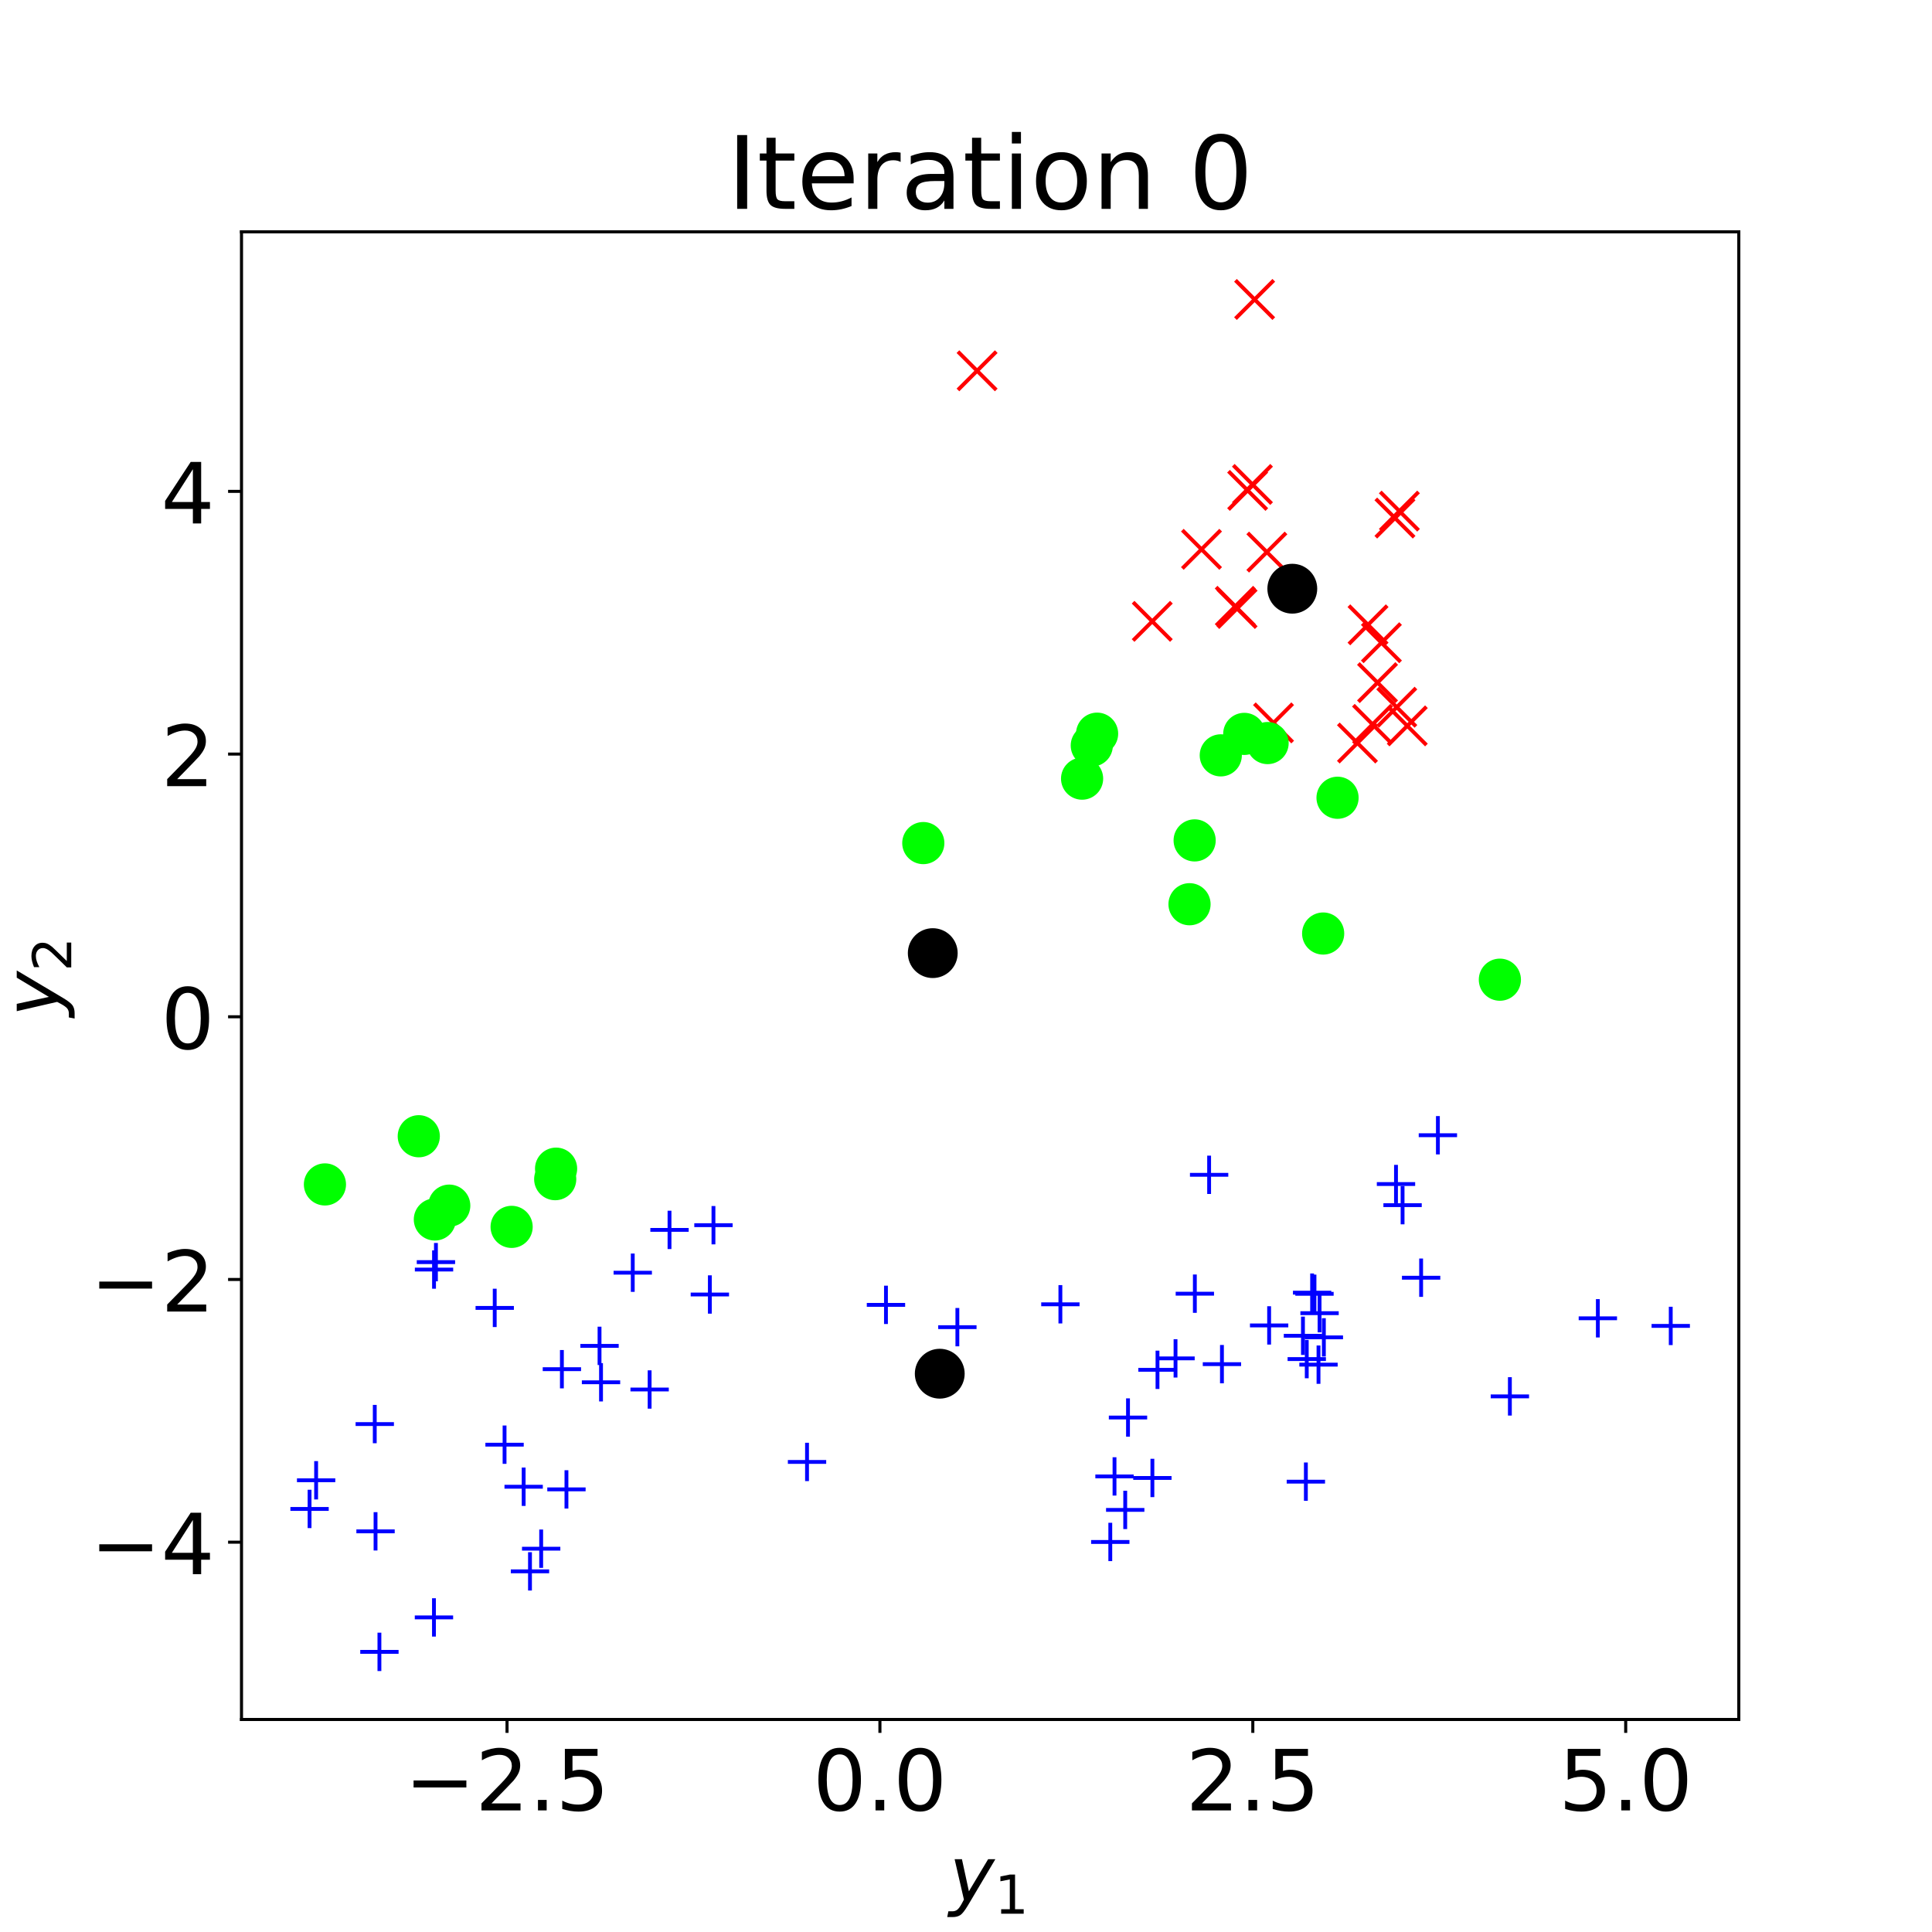
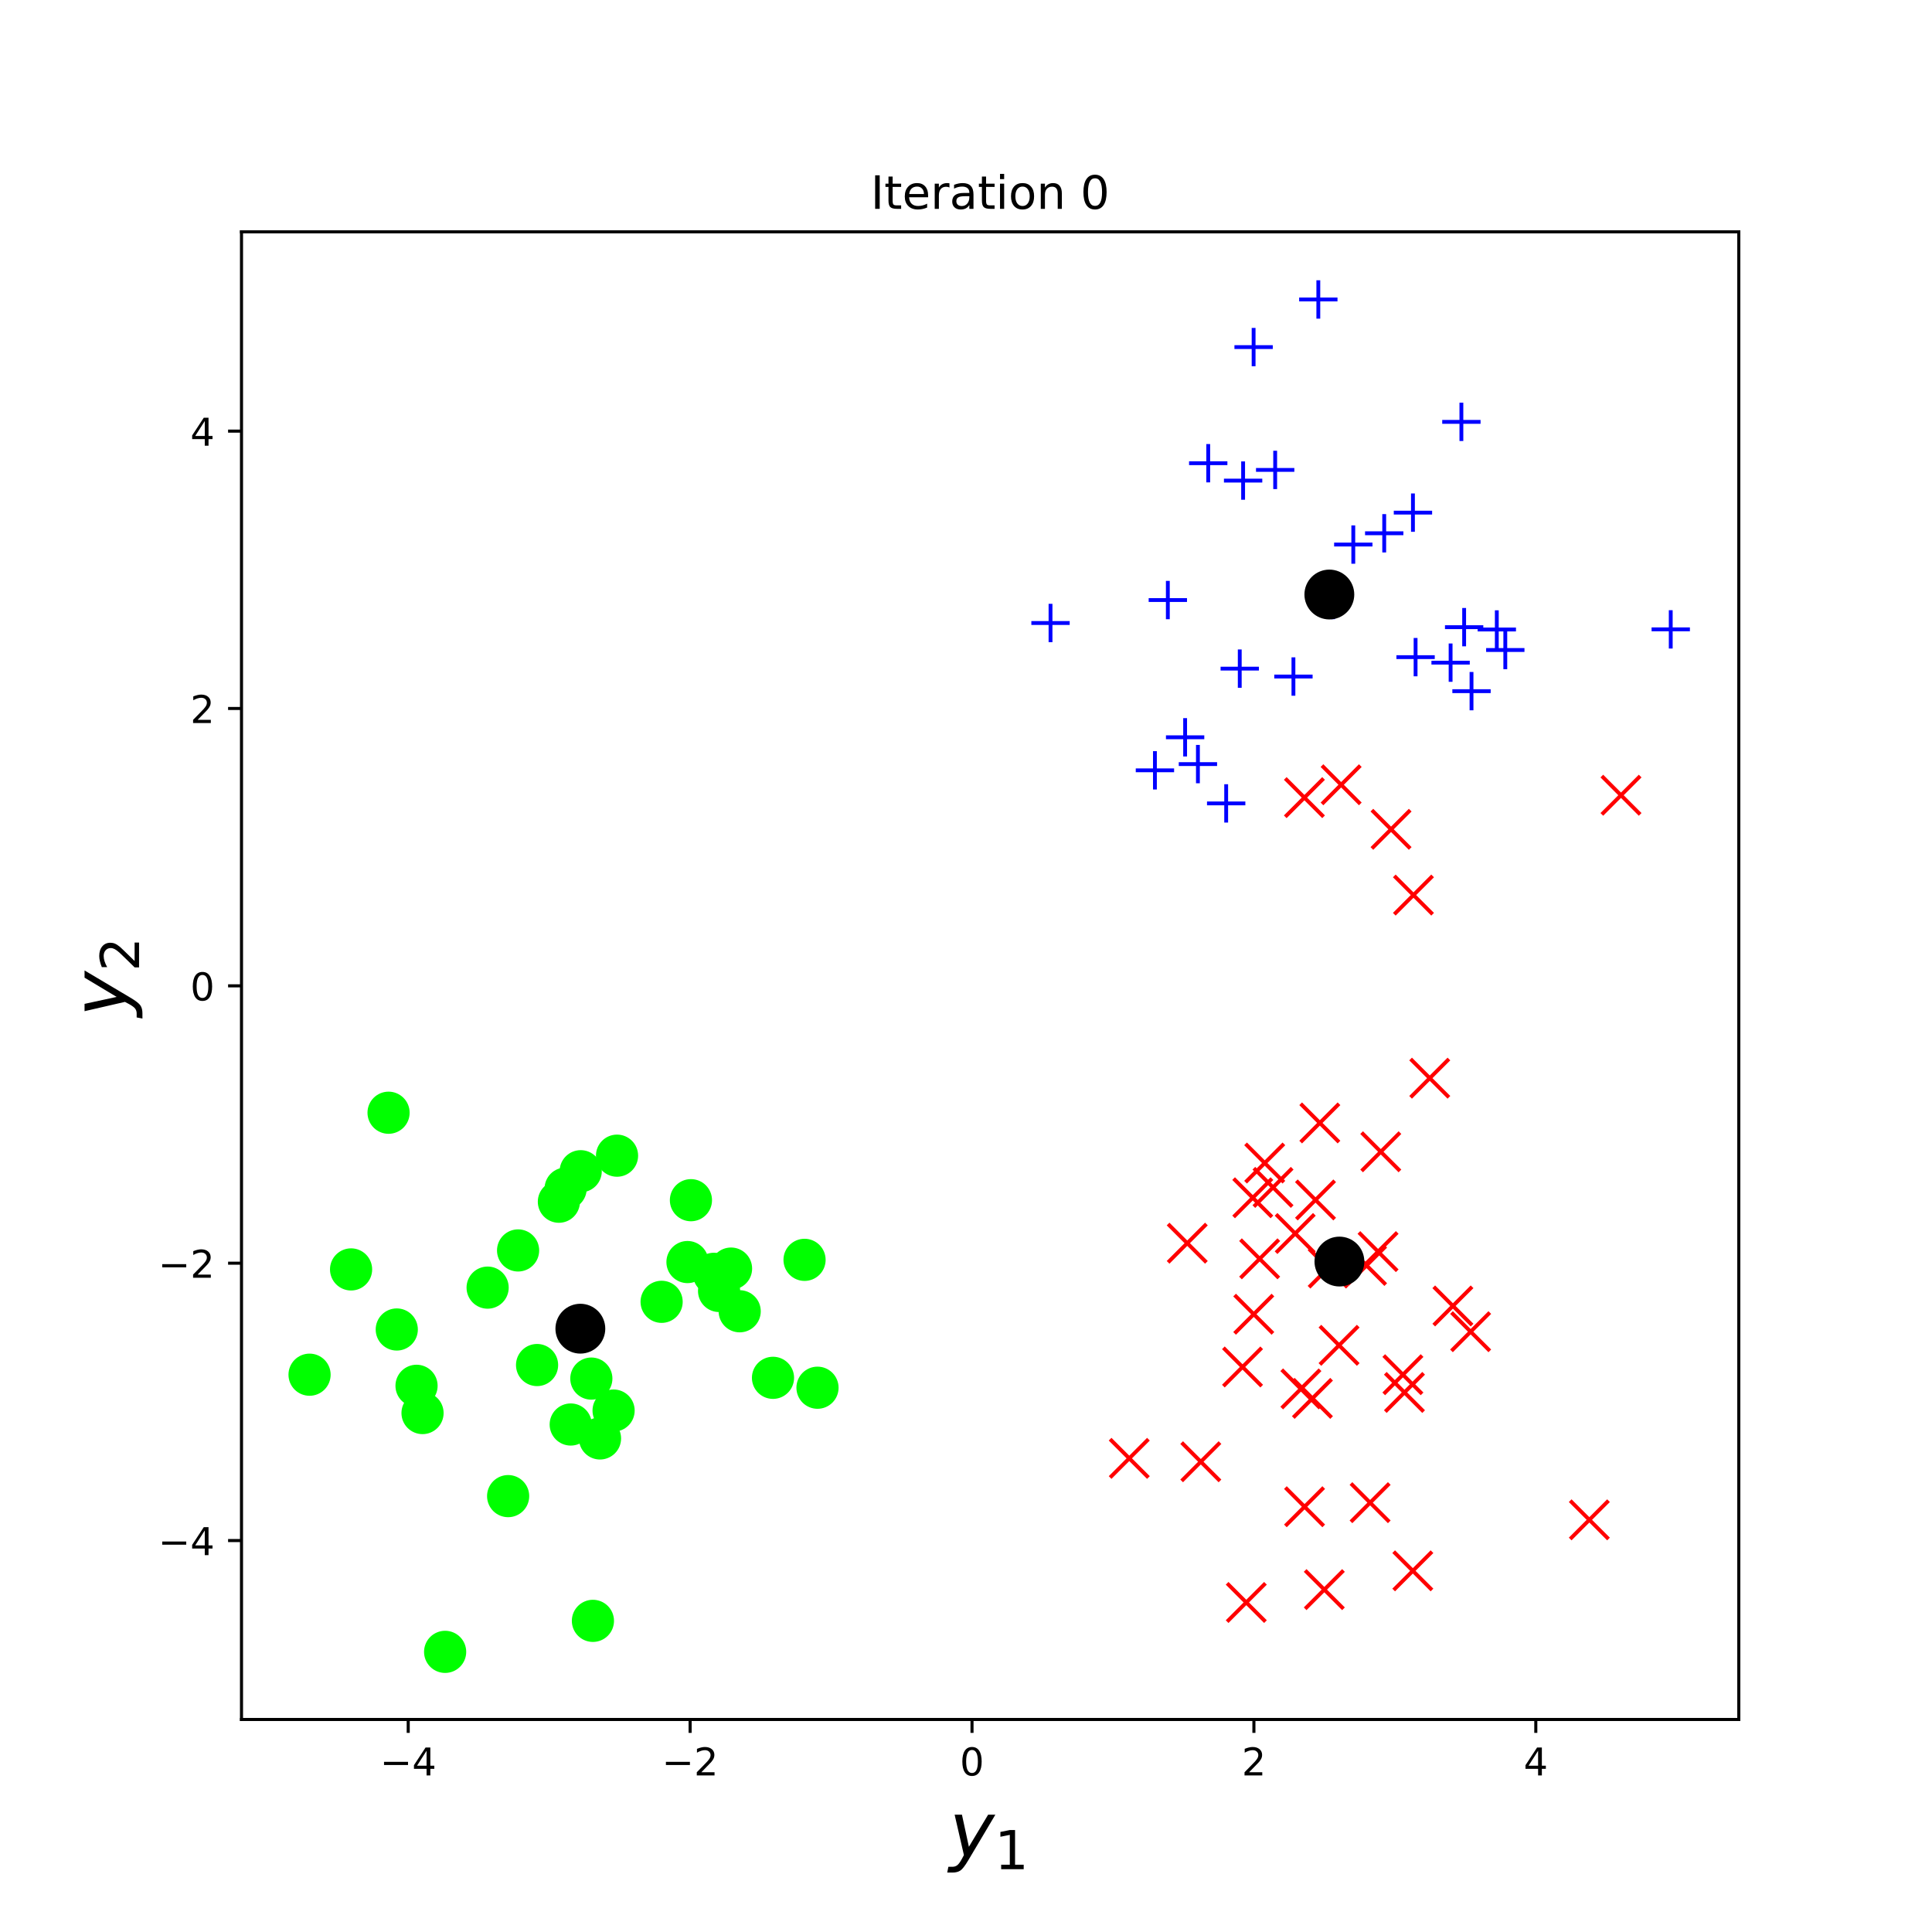
<svg xmlns="http://www.w3.org/2000/svg" xmlns:xlink="http://www.w3.org/1999/xlink" width="504pt" height="504pt" viewBox="0 0 504 504" version="1.1">
  <defs>
    <style type="text/css">*{stroke-linejoin: round; stroke-linecap: butt}</style>
  </defs>
  <g id="figure_1">
    <g id="patch_1">
      <path d="M 0 504  L 504 504  L 504 0  L 0 0  L 0 504  z " style="fill: none" />
    </g>
    <g id="axes_1">
      <g id="patch_2">
        <path d="M 63 448.56  L 453.6 448.56  L 453.6 60.48  L 63 60.48  L 63 448.56  z " style="fill: none" />
      </g>
      <g id="matplotlib.axis_1">
        <g id="xtick_1">
          <g id="line2d_1">
            <defs>
-               <path id="m3a78490aa0" d="M 0 0  L 0 3.5  " style="stroke: #000000; stroke-width: 0.8" />
+               <path id="m1094379260" d="M 0 0  L 0 3.5  " style="stroke: #000000; stroke-width: 0.8" />
            </defs>
            <g>
-               <use xlink:href="#m3a78490aa0" x="132.27" y="448.56" style="stroke: #000000; stroke-width: 0.8" />
+               <use xlink:href="#m1094379260" x="106.492" y="448.56" style="stroke: #000000; stroke-width: 0.8" />
            </g>
          </g>
          <g id="text_1">
-             <g transform="translate(105.5589 472.2766) scale(0.22 -0.22)">
+             <g transform="translate(99.12061 463.1584) scale(0.1 -0.1)">
              <defs>
                <path id="DejaVuSans-2212" d="M 678 2272  L 4684 2272  L 4684 1741  L 678 1741  L 678 2272  z " transform="scale(0.015625)" />
+                 <path id="DejaVuSans-34" d="M 2419 4116  L 825 1625  L 2419 1625  L 2419 4116  z M 2253 4666  L 3047 4666  L 3047 1625  L 3713 1625  L 3713 1100  L 3047 1100  L 3047 0  L 2419 0  L 2419 1100  L 313 1100  L 313 1709  L 2253 4666  z " transform="scale(0.015625)" />
+               </defs>
+               <use xlink:href="#DejaVuSans-2212" />
+               <use xlink:href="#DejaVuSans-34" x="83.789" />
+             </g>
+           </g>
+         </g>
+         <g id="xtick_2">
+           <g id="line2d_2">
+             <g>
+               <use xlink:href="#m1094379260" x="180.03" y="448.56" style="stroke: #000000; stroke-width: 0.8" />
+             </g>
+           </g>
+           <g id="text_2">
+             <g transform="translate(172.6587 463.1584) scale(0.1 -0.1)">
+               <defs>
                <path id="DejaVuSans-32" d="M 1228 531  L 3431 531  L 3431 0  L 469 0  L 469 531  Q 828 903 1448 1529  Q 2069 2156 2228 2338  Q 2531 2678 2651 2914  Q 2772 3150 2772 3378  Q 2772 3750 2511 3984  Q 2250 4219 1831 4219  Q 1534 4219 1204 4116  Q 875 4013 500 3803  L 500 4441  Q 881 4594 1212 4672  Q 1544 4750 1819 4750  Q 2544 4750 2975 4387  Q 3406 4025 3406 3419  Q 3406 3131 3298 2873  Q 3191 2616 2906 2266  Q 2828 2175 2409 1742  Q 1991 1309 1228 531  z " transform="scale(0.015625)" />
-                 <path id="DejaVuSans-2e" d="M 684 794  L 1344 794  L 1344 0  L 684 0  L 684 794  z " transform="scale(0.015625)" />
-                 <path id="DejaVuSans-35" d="M 691 4666  L 3169 4666  L 3169 4134  L 1269 4134  L 1269 2991  Q 1406 3038 1543 3061  Q 1681 3084 1819 3084  Q 2600 3084 3056 2656  Q 3513 2228 3513 1497  Q 3513 744 3044 326  Q 2575 -91 1722 -91  Q 1428 -91 1123 -41  Q 819 9 494 109  L 494 744  Q 775 591 1075 516  Q 1375 441 1709 441  Q 2250 441 2565 725  Q 2881 1009 2881 1497  Q 2881 1984 2565 2268  Q 2250 2553 1709 2553  Q 1456 2553 1204 2497  Q 953 2441 691 2322  L 691 4666  z " transform="scale(0.015625)" />
              </defs>
              <use xlink:href="#DejaVuSans-2212" />
              <use xlink:href="#DejaVuSans-32" x="83.789" />
-               <use xlink:href="#DejaVuSans-2e" x="147.412" />
-               <use xlink:href="#DejaVuSans-35" x="179.199" />
-             </g>
-           </g>
-         </g>
-         <g id="xtick_2">
-           <g id="line2d_2">
-             <g>
-               <use xlink:href="#m3a78490aa0" x="229.545" y="448.56" style="stroke: #000000; stroke-width: 0.8" />
-             </g>
-           </g>
-           <g id="text_2">
-             <g transform="translate(212.052 472.2766) scale(0.22 -0.22)">
+             </g>
+           </g>
+         </g>
+         <g id="xtick_3">
+           <g id="line2d_3">
+             <g>
+               <use xlink:href="#m1094379260" x="253.568" y="448.56" style="stroke: #000000; stroke-width: 0.8" />
+             </g>
+           </g>
+           <g id="text_3">
+             <g transform="translate(250.3866 463.1584) scale(0.1 -0.1)">
              <defs>
                <path id="DejaVuSans-30" d="M 2034 4250  Q 1547 4250 1301 3770  Q 1056 3291 1056 2328  Q 1056 1369 1301 889  Q 1547 409 2034 409  Q 2525 409 2770 889  Q 3016 1369 3016 2328  Q 3016 3291 2770 3770  Q 2525 4250 2034 4250  z M 2034 4750  Q 2819 4750 3233 4129  Q 3647 3509 3647 2328  Q 3647 1150 3233 529  Q 2819 -91 2034 -91  Q 1250 -91 836 529  Q 422 1150 422 2328  Q 422 3509 836 4129  Q 1250 4750 2034 4750  z " transform="scale(0.015625)" />
              </defs>
              <use xlink:href="#DejaVuSans-30" />
-               <use xlink:href="#DejaVuSans-2e" x="63.623" />
-               <use xlink:href="#DejaVuSans-30" x="95.41" />
-             </g>
-           </g>
-         </g>
-         <g id="xtick_3">
-           <g id="line2d_3">
-             <g>
-               <use xlink:href="#m3a78490aa0" x="326.821" y="448.56" style="stroke: #000000; stroke-width: 0.8" />
-             </g>
-           </g>
-           <g id="text_3">
-             <g transform="translate(309.3275 472.2766) scale(0.22 -0.22)">
-               <use xlink:href="#DejaVuSans-32" />
-               <use xlink:href="#DejaVuSans-2e" x="63.623" />
-               <use xlink:href="#DejaVuSans-35" x="95.41" />
            </g>
          </g>
        </g>
        <g id="xtick_4">
          <g id="line2d_4">
            <g>
-               <use xlink:href="#m3a78490aa0" x="424.096" y="448.56" style="stroke: #000000; stroke-width: 0.8" />
+               <use xlink:href="#m1094379260" x="327.106" y="448.56" style="stroke: #000000; stroke-width: 0.8" />
            </g>
          </g>
          <g id="text_4">
-             <g transform="translate(406.603 472.2766) scale(0.22 -0.22)">
-               <use xlink:href="#DejaVuSans-35" />
-               <use xlink:href="#DejaVuSans-2e" x="63.623" />
-               <use xlink:href="#DejaVuSans-30" x="95.41" />
-             </g>
-           </g>
-         </g>
-         <g id="text_5">
-           <g transform="translate(247.6 496.0081) scale(0.2 -0.2)">
+             <g transform="translate(323.9247 463.1584) scale(0.1 -0.1)">
+               <use xlink:href="#DejaVuSans-32" />
+             </g>
+           </g>
+         </g>
+         <g id="xtick_5">
+           <g id="line2d_5">
+             <g>
+               <use xlink:href="#m1094379260" x="400.644" y="448.56" style="stroke: #000000; stroke-width: 0.8" />
+             </g>
+           </g>
+           <g id="text_5">
+             <g transform="translate(397.4627 463.1584) scale(0.1 -0.1)">
+               <use xlink:href="#DejaVuSans-34" />
+             </g>
+           </g>
+         </g>
+         <g id="text_6">
+           <g transform="translate(247.6 484.3944) scale(0.2 -0.2)">
            <defs>
              <path id="DejaVuSans-Oblique-79" d="M 1588 -325  Q 1188 -997 936 -1164  Q 684 -1331 294 -1331  L -159 -1331  L -63 -850  L 269 -850  Q 509 -850 678 -719  Q 847 -588 1056 -206  L 1234 128  L 459 3500  L 1069 3500  L 1650 819  L 3256 3500  L 3859 3500  L 1588 -325  z " transform="scale(0.015625)" />
              <path id="DejaVuSans-31" d="M 794 531  L 1825 531  L 1825 4091  L 703 3866  L 703 4441  L 1819 4666  L 2450 4666  L 2450 531  L 3481 531  L 3481 0  L 794 0  L 794 531  z " transform="scale(0.015625)" />
            </defs>
            <use xlink:href="#DejaVuSans-Oblique-79" transform="translate(0 0.3125)" />
            <use xlink:href="#DejaVuSans-31" transform="translate(59.17969 -16.09375) scale(0.7)" />
          </g>
        </g>
      </g>
      <g id="matplotlib.axis_2">
        <g id="ytick_1">
-           <g id="line2d_5">
+           <g id="line2d_6">
            <defs>
-               <path id="m396e4cecfa" d="M 0 0  L -3.5 0  " style="stroke: #000000; stroke-width: 0.8" />
+               <path id="m8d753056e2" d="M 0 0  L -3.5 0  " style="stroke: #000000; stroke-width: 0.8" />
            </defs>
            <g>
-               <use xlink:href="#m396e4cecfa" x="63" y="402.308" style="stroke: #000000; stroke-width: 0.8" />
-             </g>
-           </g>
-           <g id="text_6">
-             <g transform="translate(23.56719 410.6658) scale(0.22 -0.22)">
-               <defs>
-                 <path id="DejaVuSans-34" d="M 2419 4116  L 825 1625  L 2419 1625  L 2419 4116  z M 2253 4666  L 3047 4666  L 3047 1625  L 3713 1625  L 3713 1100  L 3047 1100  L 3047 0  L 2419 0  L 2419 1100  L 313 1100  L 313 1709  L 2253 4666  z " transform="scale(0.015625)" />
-               </defs>
+               <use xlink:href="#m8d753056e2" x="63" y="401.885" style="stroke: #000000; stroke-width: 0.8" />
+             </g>
+           </g>
+           <g id="text_7">
+             <g transform="translate(41.25781 405.6845) scale(0.1 -0.1)">
              <use xlink:href="#DejaVuSans-2212" />
              <use xlink:href="#DejaVuSans-34" x="83.789" />
            </g>
          </g>
        </g>
        <g id="ytick_2">
-           <g id="line2d_6">
-             <g>
-               <use xlink:href="#m396e4cecfa" x="63" y="333.777" style="stroke: #000000; stroke-width: 0.8" />
-             </g>
-           </g>
-           <g id="text_7">
-             <g transform="translate(23.56719 342.1357) scale(0.22 -0.22)">
+           <g id="line2d_7">
+             <g>
+               <use xlink:href="#m8d753056e2" x="63" y="329.53" style="stroke: #000000; stroke-width: 0.8" />
+             </g>
+           </g>
+           <g id="text_8">
+             <g transform="translate(41.25781 333.3295) scale(0.1 -0.1)">
              <use xlink:href="#DejaVuSans-2212" />
              <use xlink:href="#DejaVuSans-32" x="83.789" />
            </g>
          </g>
        </g>
        <g id="ytick_3">
-           <g id="line2d_7">
-             <g>
-               <use xlink:href="#m396e4cecfa" x="63" y="265.247" style="stroke: #000000; stroke-width: 0.8" />
-             </g>
-           </g>
-           <g id="text_8">
-             <g transform="translate(42.0025 273.6055) scale(0.22 -0.22)">
+           <g id="line2d_8">
+             <g>
+               <use xlink:href="#m8d753056e2" x="63" y="257.175" style="stroke: #000000; stroke-width: 0.8" />
+             </g>
+           </g>
+           <g id="text_9">
+             <g transform="translate(49.6375 260.9744) scale(0.1 -0.1)">
              <use xlink:href="#DejaVuSans-30" />
            </g>
          </g>
        </g>
        <g id="ytick_4">
-           <g id="line2d_8">
-             <g>
-               <use xlink:href="#m396e4cecfa" x="63" y="196.717" style="stroke: #000000; stroke-width: 0.8" />
-             </g>
-           </g>
-           <g id="text_9">
-             <g transform="translate(42.0025 205.0753) scale(0.22 -0.22)">
+           <g id="line2d_9">
+             <g>
+               <use xlink:href="#m8d753056e2" x="63" y="184.82" style="stroke: #000000; stroke-width: 0.8" />
+             </g>
+           </g>
+           <g id="text_10">
+             <g transform="translate(49.6375 188.6193) scale(0.1 -0.1)">
              <use xlink:href="#DejaVuSans-32" />
            </g>
          </g>
        </g>
        <g id="ytick_5">
-           <g id="line2d_9">
-             <g>
-               <use xlink:href="#m396e4cecfa" x="63" y="128.187" style="stroke: #000000; stroke-width: 0.8" />
-             </g>
-           </g>
-           <g id="text_10">
-             <g transform="translate(42.0025 136.5451) scale(0.22 -0.22)">
+           <g id="line2d_10">
+             <g>
+               <use xlink:href="#m8d753056e2" x="63" y="112.465" style="stroke: #000000; stroke-width: 0.8" />
+             </g>
+           </g>
+           <g id="text_11">
+             <g transform="translate(49.6375 116.2642) scale(0.1 -0.1)">
              <use xlink:href="#DejaVuSans-34" />
            </g>
          </g>
        </g>
-         <g id="text_11">
-           <g transform="translate(15.36719 265.22) rotate(-90) scale(0.2 -0.2)">
+         <g id="text_12">
+           <g transform="translate(33.05781 265.22) rotate(-90) scale(0.2 -0.2)">
            <use xlink:href="#DejaVuSans-Oblique-79" transform="translate(0 0.3125)" />
            <use xlink:href="#DejaVuSans-32" transform="translate(59.17969 -16.09375) scale(0.7)" />
          </g>
        </g>
      </g>
-       <g id="line2d_10">
-         <defs>
-           <path id="m2bb97fac13" d="M -5 5  L 5 -5  M -5 -5  L 5 5  " style="stroke: #ff0000" />
-         </defs>
-         <g clip-path="url(#pda25b66127)">
-           <use xlink:href="#m2bb97fac13" x="356.879" y="162.999" style="fill: #ff0000; stroke: #ff0000" />
-           <use xlink:href="#m2bb97fac13" x="359.356" y="178.076" style="fill: #ff0000; stroke: #ff0000" />
-           <use xlink:href="#m2bb97fac13" x="330.485" y="144.023" style="fill: #ff0000; stroke: #ff0000" />
-           <use xlink:href="#m2bb97fac13" x="322.719" y="158.737" style="fill: #ff0000; stroke: #ff0000" />
-           <use xlink:href="#m2bb97fac13" x="364.378" y="184.489" style="fill: #ff0000; stroke: #ff0000" />
-           <use xlink:href="#m2bb97fac13" x="358.052" y="188.967" style="fill: #ff0000; stroke: #ff0000" />
-           <use xlink:href="#m2bb97fac13" x="360.37" y="167.666" style="fill: #ff0000; stroke: #ff0000" />
-           <use xlink:href="#m2bb97fac13" x="322.243" y="158.167" style="fill: #ff0000; stroke: #ff0000" />
-           <use xlink:href="#m2bb97fac13" x="365.061" y="133.333" style="fill: #ff0000; stroke: #ff0000" />
-           <use xlink:href="#m2bb97fac13" x="326.725" y="126.376" style="fill: #ff0000; stroke: #ff0000" />
-           <use xlink:href="#m2bb97fac13" x="313.434" y="143.299" style="fill: #ff0000; stroke: #ff0000" />
-           <use xlink:href="#m2bb97fac13" x="300.586" y="162.092" style="fill: #ff0000; stroke: #ff0000" />
-           <use xlink:href="#m2bb97fac13" x="354.122" y="193.831" style="fill: #ff0000; stroke: #ff0000" />
-           <use xlink:href="#m2bb97fac13" x="327.291" y="78.12" style="fill: #ff0000; stroke: #ff0000" />
-           <use xlink:href="#m2bb97fac13" x="325.473" y="127.928" style="fill: #ff0000; stroke: #ff0000" />
-           <use xlink:href="#m2bb97fac13" x="332.223" y="188.58" style="fill: #ff0000; stroke: #ff0000" />
-           <use xlink:href="#m2bb97fac13" x="367.116" y="189.36" style="fill: #ff0000; stroke: #ff0000" />
-           <use xlink:href="#m2bb97fac13" x="254.895" y="96.731" style="fill: #ff0000; stroke: #ff0000" />
-           <use xlink:href="#m2bb97fac13" x="363.904" y="135.144" style="fill: #ff0000; stroke: #ff0000" />
-         </g>
-       </g>
      <g id="line2d_11">
        <defs>
-           <path id="m38f1172482" d="M 0 5  C 1.326 5 2.598 4.473 3.536 3.536  C 4.473 2.598 5 1.326 5 0  C 5 -1.326 4.473 -2.598 3.536 -3.536  C 2.598 -4.473 1.326 -5 0 -5  C -1.326 -5 -2.598 -4.473 -3.536 -3.536  C -4.473 -2.598 -5 -1.326 -5 0  C -5 1.326 -4.473 2.598 -3.536 3.536  C -2.598 4.473 -1.326 5 0 5  z " style="stroke: #00ff00" />
+           <path id="mb3d08ace30" d="M -5 5  L 5 -5  M -5 -5  L 5 5  " style="stroke: #ff0000" />
        </defs>
-         <g clip-path="url(#pda25b66127)">
-           <use xlink:href="#m38f1172482" x="318.463" y="197.049" style="fill: #00ff00; stroke: #00ff00" />
-           <use xlink:href="#m38f1172482" x="284.814" y="194.484" style="fill: #00ff00; stroke: #00ff00" />
-           <use xlink:href="#m38f1172482" x="286.198" y="191.396" style="fill: #00ff00; stroke: #00ff00" />
-           <use xlink:href="#m38f1172482" x="240.861" y="219.935" style="fill: #00ff00; stroke: #00ff00" />
-           <use xlink:href="#m38f1172482" x="330.679" y="193.844" style="fill: #00ff00; stroke: #00ff00" />
-           <use xlink:href="#m38f1172482" x="282.285" y="203.123" style="fill: #00ff00; stroke: #00ff00" />
-           <use xlink:href="#m38f1172482" x="311.647" y="219.236" style="fill: #00ff00; stroke: #00ff00" />
-           <use xlink:href="#m38f1172482" x="324.589" y="191.451" style="fill: #00ff00; stroke: #00ff00" />
-           <use xlink:href="#m38f1172482" x="310.309" y="235.885" style="fill: #00ff00; stroke: #00ff00" />
-           <use xlink:href="#m38f1172482" x="348.923" y="208.111" style="fill: #00ff00; stroke: #00ff00" />
-           <use xlink:href="#m38f1172482" x="345.171" y="243.53" style="fill: #00ff00; stroke: #00ff00" />
-           <use xlink:href="#m38f1172482" x="113.443" y="318.122" style="fill: #00ff00; stroke: #00ff00" />
-           <use xlink:href="#m38f1172482" x="145.065" y="304.87" style="fill: #00ff00; stroke: #00ff00" />
-           <use xlink:href="#m38f1172482" x="133.468" y="320.054" style="fill: #00ff00; stroke: #00ff00" />
-           <use xlink:href="#m38f1172482" x="144.836" y="307.607" style="fill: #00ff00; stroke: #00ff00" />
-           <use xlink:href="#m38f1172482" x="109.244" y="296.411" style="fill: #00ff00; stroke: #00ff00" />
-           <use xlink:href="#m38f1172482" x="117.195" y="314.515" style="fill: #00ff00; stroke: #00ff00" />
-           <use xlink:href="#m38f1172482" x="84.766" y="308.981" style="fill: #00ff00; stroke: #00ff00" />
-           <use xlink:href="#m38f1172482" x="391.27" y="255.572" style="fill: #00ff00; stroke: #00ff00" />
+         <g clip-path="url(#pdabcec5671)">
+           <use xlink:href="#mb3d08ace30" x="422.868" y="207.451" style="fill: #ff0000; stroke: #ff0000" />
+           <use xlink:href="#mb3d08ace30" x="340.282" y="208.075" style="fill: #ff0000; stroke: #ff0000" />
+           <use xlink:href="#mb3d08ace30" x="368.727" y="233.499" style="fill: #ff0000; stroke: #ff0000" />
+           <use xlink:href="#mb3d08ace30" x="362.883" y="216.34" style="fill: #ff0000; stroke: #ff0000" />
+           <use xlink:href="#mb3d08ace30" x="349.864" y="204.72" style="fill: #ff0000; stroke: #ff0000" />
+           <use xlink:href="#mb3d08ace30" x="343.177" y="313.03" style="fill: #ff0000; stroke: #ff0000" />
+           <use xlink:href="#mb3d08ace30" x="329.929" y="303.399" style="fill: #ff0000; stroke: #ff0000" />
+           <use xlink:href="#mb3d08ace30" x="359.493" y="326.508" style="fill: #ff0000; stroke: #ff0000" />
+           <use xlink:href="#mb3d08ace30" x="326.811" y="312.461" style="fill: #ff0000; stroke: #ff0000" />
+           <use xlink:href="#mb3d08ace30" x="327.068" y="342.84" style="fill: #ff0000; stroke: #ff0000" />
+           <use xlink:href="#mb3d08ace30" x="349.322" y="350.949" style="fill: #ff0000; stroke: #ff0000" />
+           <use xlink:href="#mb3d08ace30" x="328.606" y="328.388" style="fill: #ff0000; stroke: #ff0000" />
+           <use xlink:href="#mb3d08ace30" x="372.982" y="281.261" style="fill: #ff0000; stroke: #ff0000" />
+           <use xlink:href="#mb3d08ace30" x="342.373" y="364.794" style="fill: #ff0000; stroke: #ff0000" />
+           <use xlink:href="#mb3d08ace30" x="357.422" y="392.001" style="fill: #ff0000; stroke: #ff0000" />
+           <use xlink:href="#mb3d08ace30" x="294.593" y="380.44" style="fill: #ff0000; stroke: #ff0000" />
+           <use xlink:href="#mb3d08ace30" x="337.881" y="321.783" style="fill: #ff0000; stroke: #ff0000" />
+           <use xlink:href="#mb3d08ace30" x="366.382" y="363.246" style="fill: #ff0000; stroke: #ff0000" />
+           <use xlink:href="#mb3d08ace30" x="313.257" y="381.326" style="fill: #ff0000; stroke: #ff0000" />
+           <use xlink:href="#mb3d08ace30" x="339.362" y="362.32" style="fill: #ff0000; stroke: #ff0000" />
+           <use xlink:href="#mb3d08ace30" x="325.119" y="418.034" style="fill: #ff0000; stroke: #ff0000" />
+           <use xlink:href="#mb3d08ace30" x="345.472" y="414.684" style="fill: #ff0000; stroke: #ff0000" />
+           <use xlink:href="#mb3d08ace30" x="309.716" y="324.311" style="fill: #ff0000; stroke: #ff0000" />
+           <use xlink:href="#mb3d08ace30" x="332.092" y="309.755" style="fill: #ff0000; stroke: #ff0000" />
+           <use xlink:href="#mb3d08ace30" x="344.304" y="292.938" style="fill: #ff0000; stroke: #ff0000" />
+           <use xlink:href="#mb3d08ace30" x="346.483" y="330.8" style="fill: #ff0000; stroke: #ff0000" />
+           <use xlink:href="#mb3d08ace30" x="324.14" y="356.599" style="fill: #ff0000; stroke: #ff0000" />
+           <use xlink:href="#mb3d08ace30" x="368.564" y="409.783" style="fill: #ff0000; stroke: #ff0000" />
+           <use xlink:href="#mb3d08ace30" x="383.646" y="347.402" style="fill: #ff0000; stroke: #ff0000" />
+           <use xlink:href="#mb3d08ace30" x="414.615" y="396.48" style="fill: #ff0000; stroke: #ff0000" />
+           <use xlink:href="#mb3d08ace30" x="356.493" y="330.116" style="fill: #ff0000; stroke: #ff0000" />
+           <use xlink:href="#mb3d08ace30" x="340.318" y="393.059" style="fill: #ff0000; stroke: #ff0000" />
+           <use xlink:href="#mb3d08ace30" x="365.976" y="358.621" style="fill: #ff0000; stroke: #ff0000" />
+           <use xlink:href="#mb3d08ace30" x="360.205" y="300.464" style="fill: #ff0000; stroke: #ff0000" />
+           <use xlink:href="#mb3d08ace30" x="379.021" y="340.682" style="fill: #ff0000; stroke: #ff0000" />
        </g>
      </g>
      <g id="line2d_12">
        <defs>
-           <path id="mbf8ea3fd69" d="M -5 0  L 5 0  M 0 5  L 0 -5  " style="stroke: #0000ff" />
+           <path id="mbdb6438f09" d="M 0 5  C 1.326 5 2.598 4.473 3.536 3.536  C 4.473 2.598 5 1.326 5 0  C 5 -1.326 4.473 -2.598 3.536 -3.536  C 2.598 -4.473 1.326 -5 0 -5  C -1.326 -5 -2.598 -4.473 -3.536 -3.536  C -4.473 -2.598 -5 -1.326 -5 0  C -5 1.326 -4.473 2.598 -3.536 3.536  C -2.598 4.473 -1.326 5 0 5  z " style="stroke: #00ff00" />
        </defs>
-         <g clip-path="url(#pda25b66127)">
-           <use xlink:href="#mbf8ea3fd69" x="141.175" y="404.009" style="fill: #0000ff; stroke: #0000ff" />
-           <use xlink:href="#mbf8ea3fd69" x="185.18" y="337.697" style="fill: #0000ff; stroke: #0000ff" />
-           <use xlink:href="#mbf8ea3fd69" x="82.467" y="386.156" style="fill: #0000ff; stroke: #0000ff" />
-           <use xlink:href="#mbf8ea3fd69" x="113.224" y="331.185" style="fill: #0000ff; stroke: #0000ff" />
-           <use xlink:href="#mbf8ea3fd69" x="174.656" y="320.843" style="fill: #0000ff; stroke: #0000ff" />
-           <use xlink:href="#mbf8ea3fd69" x="165.065" y="332.01" style="fill: #0000ff; stroke: #0000ff" />
-           <use xlink:href="#mbf8ea3fd69" x="131.624" y="376.873" style="fill: #0000ff; stroke: #0000ff" />
-           <use xlink:href="#mbf8ea3fd69" x="156.788" y="360.593" style="fill: #0000ff; stroke: #0000ff" />
-           <use xlink:href="#mbf8ea3fd69" x="80.755" y="393.636" style="fill: #0000ff; stroke: #0000ff" />
-           <use xlink:href="#mbf8ea3fd69" x="136.605" y="387.845" style="fill: #0000ff; stroke: #0000ff" />
-           <use xlink:href="#mbf8ea3fd69" x="129.058" y="341.194" style="fill: #0000ff; stroke: #0000ff" />
-           <use xlink:href="#mbf8ea3fd69" x="156.4" y="351.098" style="fill: #0000ff; stroke: #0000ff" />
-           <use xlink:href="#mbf8ea3fd69" x="138.257" y="409.915" style="fill: #0000ff; stroke: #0000ff" />
-           <use xlink:href="#mbf8ea3fd69" x="113.722" y="329.248" style="fill: #0000ff; stroke: #0000ff" />
-           <use xlink:href="#mbf8ea3fd69" x="169.467" y="362.473" style="fill: #0000ff; stroke: #0000ff" />
-           <use xlink:href="#mbf8ea3fd69" x="97.968" y="399.483" style="fill: #0000ff; stroke: #0000ff" />
-           <use xlink:href="#mbf8ea3fd69" x="147.769" y="388.531" style="fill: #0000ff; stroke: #0000ff" />
-           <use xlink:href="#mbf8ea3fd69" x="186.12" y="319.612" style="fill: #0000ff; stroke: #0000ff" />
-           <use xlink:href="#mbf8ea3fd69" x="113.206" y="421.93" style="fill: #0000ff; stroke: #0000ff" />
-           <use xlink:href="#mbf8ea3fd69" x="146.58" y="357.177" style="fill: #0000ff; stroke: #0000ff" />
-           <use xlink:href="#mbf8ea3fd69" x="98.978" y="430.92" style="fill: #0000ff; stroke: #0000ff" />
-           <use xlink:href="#mbf8ea3fd69" x="210.529" y="381.37" style="fill: #0000ff; stroke: #0000ff" />
-           <use xlink:href="#mbf8ea3fd69" x="97.764" y="371.492" style="fill: #0000ff; stroke: #0000ff" />
-           <use xlink:href="#mbf8ea3fd69" x="249.75" y="346.211" style="fill: #0000ff; stroke: #0000ff" />
-           <use xlink:href="#mbf8ea3fd69" x="306.659" y="354.361" style="fill: #0000ff; stroke: #0000ff" />
-           <use xlink:href="#mbf8ea3fd69" x="231.122" y="340.399" style="fill: #0000ff; stroke: #0000ff" />
-           <use xlink:href="#mbf8ea3fd69" x="293.536" y="393.883" style="fill: #0000ff; stroke: #0000ff" />
-           <use xlink:href="#mbf8ea3fd69" x="290.742" y="385.154" style="fill: #0000ff; stroke: #0000ff" />
-           <use xlink:href="#mbf8ea3fd69" x="300.623" y="385.553" style="fill: #0000ff; stroke: #0000ff" />
-           <use xlink:href="#mbf8ea3fd69" x="276.621" y="340.253" style="fill: #0000ff; stroke: #0000ff" />
-           <use xlink:href="#mbf8ea3fd69" x="318.768" y="355.867" style="fill: #0000ff; stroke: #0000ff" />
-           <use xlink:href="#mbf8ea3fd69" x="345.355" y="348.877" style="fill: #0000ff; stroke: #0000ff" />
-           <use xlink:href="#mbf8ea3fd69" x="370.727" y="333.317" style="fill: #0000ff; stroke: #0000ff" />
-           <use xlink:href="#mbf8ea3fd69" x="375.102" y="296.145" style="fill: #0000ff; stroke: #0000ff" />
-           <use xlink:href="#mbf8ea3fd69" x="435.845" y="345.886" style="fill: #0000ff; stroke: #0000ff" />
-           <use xlink:href="#mbf8ea3fd69" x="315.422" y="306.473" style="fill: #0000ff; stroke: #0000ff" />
-           <use xlink:href="#mbf8ea3fd69" x="344.233" y="342.567" style="fill: #0000ff; stroke: #0000ff" />
-           <use xlink:href="#mbf8ea3fd69" x="331.077" y="345.763" style="fill: #0000ff; stroke: #0000ff" />
-           <use xlink:href="#mbf8ea3fd69" x="339.901" y="348.462" style="fill: #0000ff; stroke: #0000ff" />
-           <use xlink:href="#mbf8ea3fd69" x="364.173" y="308.875" style="fill: #0000ff; stroke: #0000ff" />
-           <use xlink:href="#mbf8ea3fd69" x="393.88" y="364.271" style="fill: #0000ff; stroke: #0000ff" />
-           <use xlink:href="#mbf8ea3fd69" x="365.888" y="314.385" style="fill: #0000ff; stroke: #0000ff" />
-           <use xlink:href="#mbf8ea3fd69" x="311.7" y="337.483" style="fill: #0000ff; stroke: #0000ff" />
-           <use xlink:href="#mbf8ea3fd69" x="342.293" y="337.216" style="fill: #0000ff; stroke: #0000ff" />
-           <use xlink:href="#mbf8ea3fd69" x="289.64" y="402.251" style="fill: #0000ff; stroke: #0000ff" />
-           <use xlink:href="#mbf8ea3fd69" x="340.893" y="354.541" style="fill: #0000ff; stroke: #0000ff" />
-           <use xlink:href="#mbf8ea3fd69" x="301.957" y="357.344" style="fill: #0000ff; stroke: #0000ff" />
-           <use xlink:href="#mbf8ea3fd69" x="342.908" y="337.512" style="fill: #0000ff; stroke: #0000ff" />
-           <use xlink:href="#mbf8ea3fd69" x="340.661" y="386.525" style="fill: #0000ff; stroke: #0000ff" />
-           <use xlink:href="#mbf8ea3fd69" x="343.959" y="355.994" style="fill: #0000ff; stroke: #0000ff" />
-           <use xlink:href="#mbf8ea3fd69" x="294.262" y="369.79" style="fill: #0000ff; stroke: #0000ff" />
-           <use xlink:href="#mbf8ea3fd69" x="416.831" y="343.904" style="fill: #0000ff; stroke: #0000ff" />
+         <g clip-path="url(#pdabcec5671)">
+           <use xlink:href="#mbdb6438f09" x="154.262" y="359.632" style="fill: #00ff00; stroke: #00ff00" />
+           <use xlink:href="#mbdb6438f09" x="91.585" y="331.153" style="fill: #00ff00; stroke: #00ff00" />
+           <use xlink:href="#mbdb6438f09" x="172.596" y="339.605" style="fill: #00ff00; stroke: #00ff00" />
+           <use xlink:href="#mbdb6438f09" x="156.524" y="375.246" style="fill: #00ff00; stroke: #00ff00" />
+           <use xlink:href="#mbdb6438f09" x="132.558" y="390.291" style="fill: #00ff00; stroke: #00ff00" />
+           <use xlink:href="#mbdb6438f09" x="186.228" y="332.3" style="fill: #00ff00; stroke: #00ff00" />
+           <use xlink:href="#mbdb6438f09" x="135.153" y="326.203" style="fill: #00ff00; stroke: #00ff00" />
+           <use xlink:href="#mbdb6438f09" x="116.121" y="430.92" style="fill: #00ff00; stroke: #00ff00" />
+           <use xlink:href="#mbdb6438f09" x="140.105" y="356.097" style="fill: #00ff00; stroke: #00ff00" />
+           <use xlink:href="#mbdb6438f09" x="127.206" y="335.903" style="fill: #00ff00; stroke: #00ff00" />
+           <use xlink:href="#mbdb6438f09" x="187.585" y="336.776" style="fill: #00ff00; stroke: #00ff00" />
+           <use xlink:href="#mbdb6438f09" x="190.708" y="330.936" style="fill: #00ff00; stroke: #00ff00" />
+           <use xlink:href="#mbdb6438f09" x="108.662" y="361.513" style="fill: #00ff00; stroke: #00ff00" />
+           <use xlink:href="#mbdb6438f09" x="154.675" y="422.833" style="fill: #00ff00; stroke: #00ff00" />
+           <use xlink:href="#mbdb6438f09" x="103.505" y="346.824" style="fill: #00ff00; stroke: #00ff00" />
+           <use xlink:href="#mbdb6438f09" x="147.558" y="310.069" style="fill: #00ff00; stroke: #00ff00" />
+           <use xlink:href="#mbdb6438f09" x="160.965" y="301.48" style="fill: #00ff00; stroke: #00ff00" />
+           <use xlink:href="#mbdb6438f09" x="201.651" y="359.432" style="fill: #00ff00; stroke: #00ff00" />
+           <use xlink:href="#mbdb6438f09" x="213.26" y="362.015" style="fill: #00ff00; stroke: #00ff00" />
+           <use xlink:href="#mbdb6438f09" x="209.882" y="328.657" style="fill: #00ff00; stroke: #00ff00" />
+           <use xlink:href="#mbdb6438f09" x="179.343" y="329.232" style="fill: #00ff00; stroke: #00ff00" />
+           <use xlink:href="#mbdb6438f09" x="192.962" y="342.072" style="fill: #00ff00; stroke: #00ff00" />
+           <use xlink:href="#mbdb6438f09" x="160.067" y="367.972" style="fill: #00ff00; stroke: #00ff00" />
+           <use xlink:href="#mbdb6438f09" x="101.364" y="290.277" style="fill: #00ff00; stroke: #00ff00" />
+           <use xlink:href="#mbdb6438f09" x="148.883" y="371.611" style="fill: #00ff00; stroke: #00ff00" />
+           <use xlink:href="#mbdb6438f09" x="180.244" y="313.095" style="fill: #00ff00; stroke: #00ff00" />
+           <use xlink:href="#mbdb6438f09" x="110.226" y="368.623" style="fill: #00ff00; stroke: #00ff00" />
+           <use xlink:href="#mbdb6438f09" x="145.796" y="313.492" style="fill: #00ff00; stroke: #00ff00" />
+           <use xlink:href="#mbdb6438f09" x="151.489" y="305.539" style="fill: #00ff00; stroke: #00ff00" />
+           <use xlink:href="#mbdb6438f09" x="80.755" y="358.617" style="fill: #00ff00; stroke: #00ff00" />
        </g>
      </g>
      <g id="line2d_13">
        <defs>
-           <path id="m807528e570" d="M 0 6  C 1.591 6 3.117 5.368 4.243 4.243  C 5.368 3.117 6 1.591 6 0  C 6 -1.591 5.368 -3.117 4.243 -4.243  C 3.117 -5.368 1.591 -6 0 -6  C -1.591 -6 -3.117 -5.368 -4.243 -4.243  C -5.368 -3.117 -6 -1.591 -6 0  C -6 1.591 -5.368 3.117 -4.243 4.243  C -3.117 5.368 -1.591 6 0 6  z " style="stroke: #000000" />
+           <path id="m576ef4ac4c" d="M -5 0  L 5 0  M 0 5  L 0 -5  " style="stroke: #0000ff" />
        </defs>
-         <g clip-path="url(#pda25b66127)">
-           <use xlink:href="#m807528e570" x="337.122" y="153.575" style="stroke: #000000" />
-           <use xlink:href="#m807528e570" x="243.328" y="248.641" style="stroke: #000000" />
-           <use xlink:href="#m807528e570" x="245.152" y="358.357" style="stroke: #000000" />
+         <g clip-path="url(#pdabcec5671)">
+           <use xlink:href="#m576ef4ac4c" x="301.286" y="200.956" style="fill: #0000ff; stroke: #0000ff" />
+           <use xlink:href="#m576ef4ac4c" x="315.19" y="120.836" style="fill: #0000ff; stroke: #0000ff" />
+           <use xlink:href="#m576ef4ac4c" x="392.686" y="169.568" style="fill: #0000ff; stroke: #0000ff" />
+           <use xlink:href="#m576ef4ac4c" x="435.845" y="164.178" style="fill: #0000ff; stroke: #0000ff" />
+           <use xlink:href="#m576ef4ac4c" x="337.416" y="176.487" style="fill: #0000ff; stroke: #0000ff" />
+           <use xlink:href="#m576ef4ac4c" x="312.502" y="199.329" style="fill: #0000ff; stroke: #0000ff" />
+           <use xlink:href="#m576ef4ac4c" x="319.872" y="209.584" style="fill: #0000ff; stroke: #0000ff" />
+           <use xlink:href="#m576ef4ac4c" x="383.874" y="180.303" style="fill: #0000ff; stroke: #0000ff" />
+           <use xlink:href="#m576ef4ac4c" x="332.654" y="122.585" style="fill: #0000ff; stroke: #0000ff" />
+           <use xlink:href="#m576ef4ac4c" x="323.413" y="174.426" style="fill: #0000ff; stroke: #0000ff" />
+           <use xlink:href="#m576ef4ac4c" x="327.028" y="90.543" style="fill: #0000ff; stroke: #0000ff" />
+           <use xlink:href="#m576ef4ac4c" x="353.032" y="142.055" style="fill: #0000ff; stroke: #0000ff" />
+           <use xlink:href="#m576ef4ac4c" x="390.471" y="164.215" style="fill: #0000ff; stroke: #0000ff" />
+           <use xlink:href="#m576ef4ac4c" x="274.049" y="162.523" style="fill: #0000ff; stroke: #0000ff" />
+           <use xlink:href="#m576ef4ac4c" x="324.29" y="125.373" style="fill: #0000ff; stroke: #0000ff" />
+           <use xlink:href="#m576ef4ac4c" x="381.95" y="163.61" style="fill: #0000ff; stroke: #0000ff" />
+           <use xlink:href="#m576ef4ac4c" x="347.769" y="156.519" style="fill: #0000ff; stroke: #0000ff" />
+           <use xlink:href="#m576ef4ac4c" x="309.163" y="192.336" style="fill: #0000ff; stroke: #0000ff" />
+           <use xlink:href="#m576ef4ac4c" x="304.653" y="156.539" style="fill: #0000ff; stroke: #0000ff" />
+           <use xlink:href="#m576ef4ac4c" x="368.595" y="133.725" style="fill: #0000ff; stroke: #0000ff" />
+           <use xlink:href="#m576ef4ac4c" x="369.282" y="171.428" style="fill: #0000ff; stroke: #0000ff" />
+           <use xlink:href="#m576ef4ac4c" x="378.418" y="172.863" style="fill: #0000ff; stroke: #0000ff" />
+           <use xlink:href="#m576ef4ac4c" x="361.1" y="139.113" style="fill: #0000ff; stroke: #0000ff" />
+           <use xlink:href="#m576ef4ac4c" x="343.91" y="78.12" style="fill: #0000ff; stroke: #0000ff" />
+           <use xlink:href="#m576ef4ac4c" x="381.233" y="110.053" style="fill: #0000ff; stroke: #0000ff" />
+         </g>
+       </g>
+       <g id="line2d_14">
+         <defs>
+           <path id="m6d586b6678" d="M 0 6  C 1.591 6 3.117 5.368 4.243 4.243  C 5.368 3.117 6 1.591 6 0  C 6 -1.591 5.368 -3.117 4.243 -4.243  C 3.117 -5.368 1.591 -6 0 -6  C -1.591 -6 -3.117 -5.368 -4.243 -4.243  C -5.368 -3.117 -6 -1.591 -6 0  C -6 1.591 -5.368 3.117 -4.243 4.243  C -3.117 5.368 -1.591 6 0 6  z " style="stroke: #000000" />
+         </defs>
+         <g clip-path="url(#pdabcec5671)">
+           <use xlink:href="#m6d586b6678" x="349.413" y="329.102" style="stroke: #000000" />
+           <use xlink:href="#m6d586b6678" x="151.397" y="346.614" style="stroke: #000000" />
+           <use xlink:href="#m6d586b6678" x="346.787" y="155.091" style="stroke: #000000" />
        </g>
      </g>
      <g id="patch_3">
        <path d="M 63 448.56  L 63 60.48  " style="fill: none; stroke: #000000; stroke-width: 0.8; stroke-linejoin: miter; stroke-linecap: square" />
      </g>
      <g id="patch_4">
        <path d="M 453.6 448.56  L 453.6 60.48  " style="fill: none; stroke: #000000; stroke-width: 0.8; stroke-linejoin: miter; stroke-linecap: square" />
      </g>
      <g id="patch_5">
        <path d="M 63 448.56  L 453.6 448.56  " style="fill: none; stroke: #000000; stroke-width: 0.8; stroke-linejoin: miter; stroke-linecap: square" />
      </g>
      <g id="patch_6">
        <path d="M 63 60.48  L 453.6 60.48  " style="fill: none; stroke: #000000; stroke-width: 0.8; stroke-linejoin: miter; stroke-linecap: square" />
      </g>
-       <g id="text_12">
-         <g transform="translate(189.7157 54.48) scale(0.264 -0.264)">
+       <g id="text_13">
+         <g transform="translate(227.1253 54.48) scale(0.12 -0.12)">
          <defs>
            <path id="DejaVuSans-49" d="M 628 4666  L 1259 4666  L 1259 0  L 628 0  L 628 4666  z " transform="scale(0.015625)" />
            <path id="DejaVuSans-74" d="M 1172 4494  L 1172 3500  L 2356 3500  L 2356 3053  L 1172 3053  L 1172 1153  Q 1172 725 1289 603  Q 1406 481 1766 481  L 2356 481  L 2356 0  L 1766 0  Q 1100 0 847 248  Q 594 497 594 1153  L 594 3053  L 172 3053  L 172 3500  L 594 3500  L 594 4494  L 1172 4494  z " transform="scale(0.015625)" />
            <path id="DejaVuSans-65" d="M 3597 1894  L 3597 1613  L 953 1613  Q 991 1019 1311 708  Q 1631 397 2203 397  Q 2534 397 2845 478  Q 3156 559 3463 722  L 3463 178  Q 3153 47 2828 -22  Q 2503 -91 2169 -91  Q 1331 -91 842 396  Q 353 884 353 1716  Q 353 2575 817 3079  Q 1281 3584 2069 3584  Q 2775 3584 3186 3129  Q 3597 2675 3597 1894  z M 3022 2063  Q 3016 2534 2758 2815  Q 2500 3097 2075 3097  Q 1594 3097 1305 2825  Q 1016 2553 972 2059  L 3022 2063  z " transform="scale(0.015625)" />
            <path id="DejaVuSans-72" d="M 2631 2963  Q 2534 3019 2420 3045  Q 2306 3072 2169 3072  Q 1681 3072 1420 2755  Q 1159 2438 1159 1844  L 1159 0  L 581 0  L 581 3500  L 1159 3500  L 1159 2956  Q 1341 3275 1631 3429  Q 1922 3584 2338 3584  Q 2397 3584 2469 3576  Q 2541 3569 2628 3553  L 2631 2963  z " transform="scale(0.015625)" />
            <path id="DejaVuSans-61" d="M 2194 1759  Q 1497 1759 1228 1600  Q 959 1441 959 1056  Q 959 750 1161 570  Q 1363 391 1709 391  Q 2188 391 2477 730  Q 2766 1069 2766 1631  L 2766 1759  L 2194 1759  z M 3341 1997  L 3341 0  L 2766 0  L 2766 531  Q 2569 213 2275 61  Q 1981 -91 1556 -91  Q 1019 -91 701 211  Q 384 513 384 1019  Q 384 1609 779 1909  Q 1175 2209 1959 2209  L 2766 2209  L 2766 2266  Q 2766 2663 2505 2880  Q 2244 3097 1772 3097  Q 1472 3097 1187 3025  Q 903 2953 641 2809  L 641 3341  Q 956 3463 1253 3523  Q 1550 3584 1831 3584  Q 2591 3584 2966 3190  Q 3341 2797 3341 1997  z " transform="scale(0.015625)" />
            <path id="DejaVuSans-69" d="M 603 3500  L 1178 3500  L 1178 0  L 603 0  L 603 3500  z M 603 4863  L 1178 4863  L 1178 4134  L 603 4134  L 603 4863  z " transform="scale(0.015625)" />
            <path id="DejaVuSans-6f" d="M 1959 3097  Q 1497 3097 1228 2736  Q 959 2375 959 1747  Q 959 1119 1226 758  Q 1494 397 1959 397  Q 2419 397 2687 759  Q 2956 1122 2956 1747  Q 2956 2369 2687 2733  Q 2419 3097 1959 3097  z M 1959 3584  Q 2709 3584 3137 3096  Q 3566 2609 3566 1747  Q 3566 888 3137 398  Q 2709 -91 1959 -91  Q 1206 -91 779 398  Q 353 888 353 1747  Q 353 2609 779 3096  Q 1206 3584 1959 3584  z " transform="scale(0.015625)" />
            <path id="DejaVuSans-6e" d="M 3513 2113  L 3513 0  L 2938 0  L 2938 2094  Q 2938 2591 2744 2837  Q 2550 3084 2163 3084  Q 1697 3084 1428 2787  Q 1159 2491 1159 1978  L 1159 0  L 581 0  L 581 3500  L 1159 3500  L 1159 2956  Q 1366 3272 1645 3428  Q 1925 3584 2291 3584  Q 2894 3584 3203 3211  Q 3513 2838 3513 2113  z " transform="scale(0.015625)" />
            <path id="DejaVuSans-20" transform="scale(0.015625)" />
          </defs>
          <use xlink:href="#DejaVuSans-49" />
          <use xlink:href="#DejaVuSans-74" x="29.492" />
          <use xlink:href="#DejaVuSans-65" x="68.701" />
          <use xlink:href="#DejaVuSans-72" x="130.225" />
          <use xlink:href="#DejaVuSans-61" x="171.338" />
          <use xlink:href="#DejaVuSans-74" x="232.617" />
          <use xlink:href="#DejaVuSans-69" x="271.826" />
          <use xlink:href="#DejaVuSans-6f" x="299.609" />
          <use xlink:href="#DejaVuSans-6e" x="360.791" />
          <use xlink:href="#DejaVuSans-20" x="424.17" />
          <use xlink:href="#DejaVuSans-30" x="455.957" />
        </g>
      </g>
    </g>
  </g>
  <defs>
-     <clipPath id="pda25b66127">
+     <clipPath id="pdabcec5671">
      <rect x="63" y="60.48" width="390.6" height="388.08" />
    </clipPath>
  </defs>
</svg>
